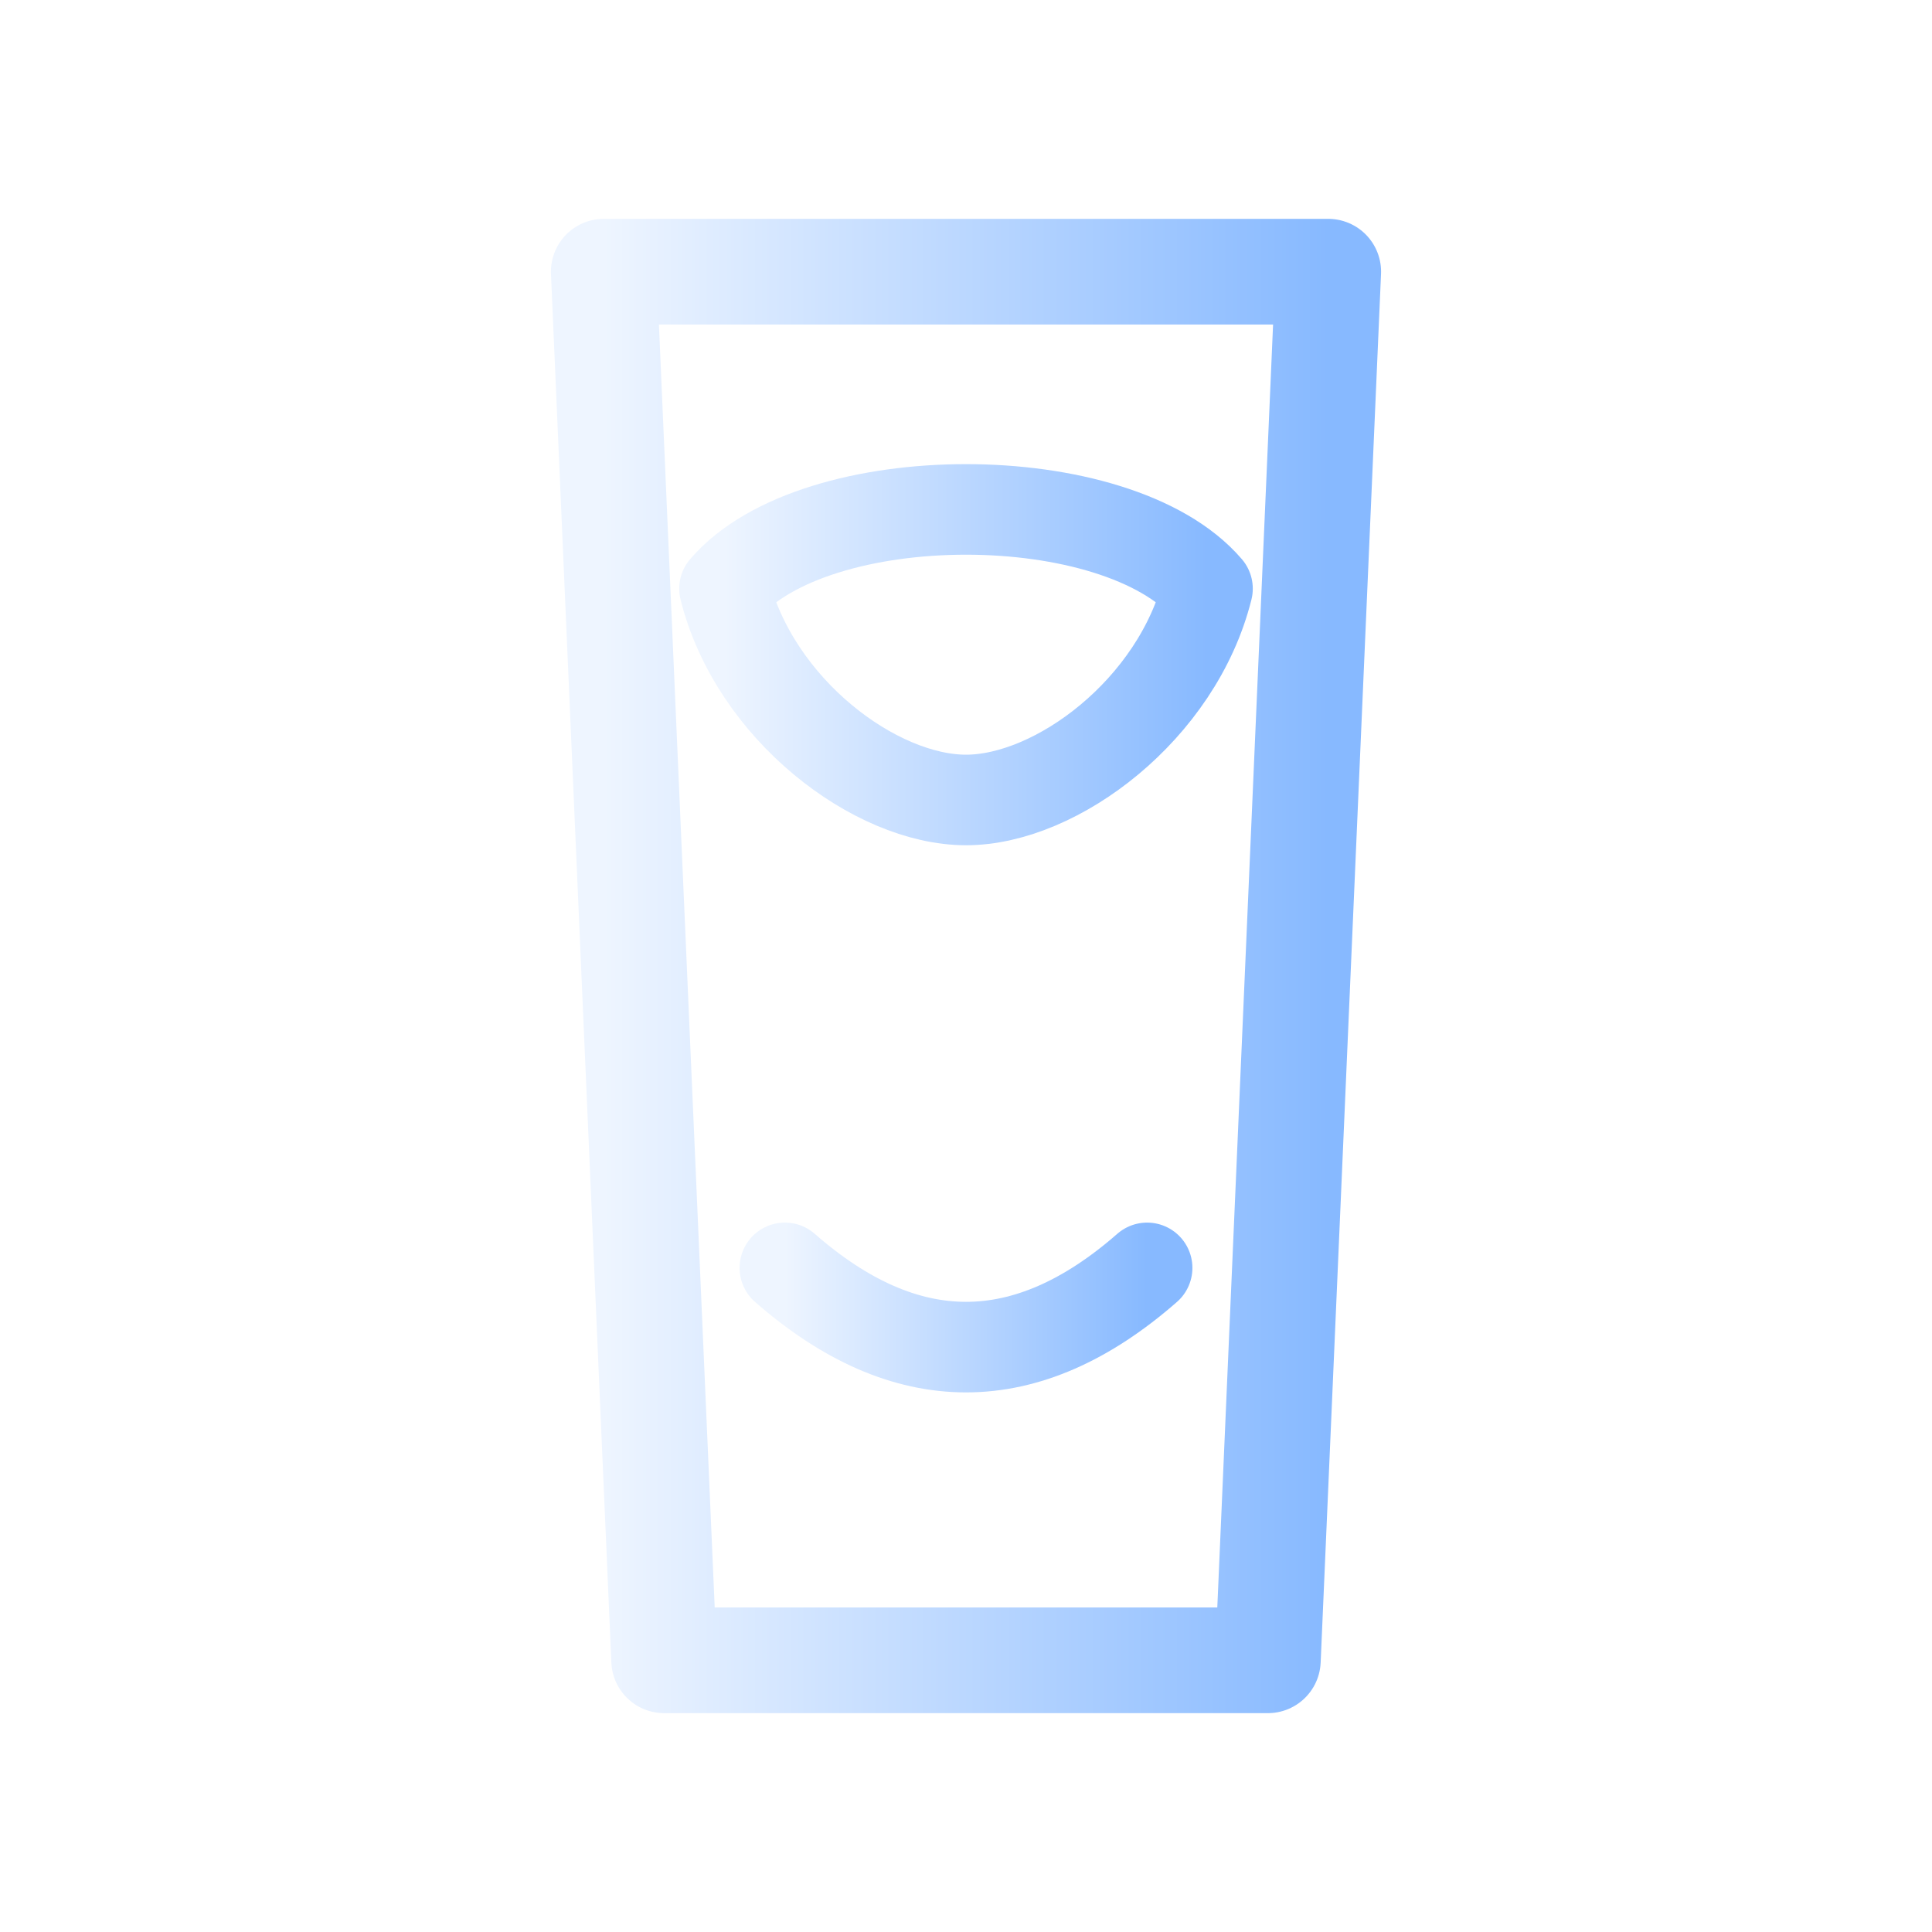
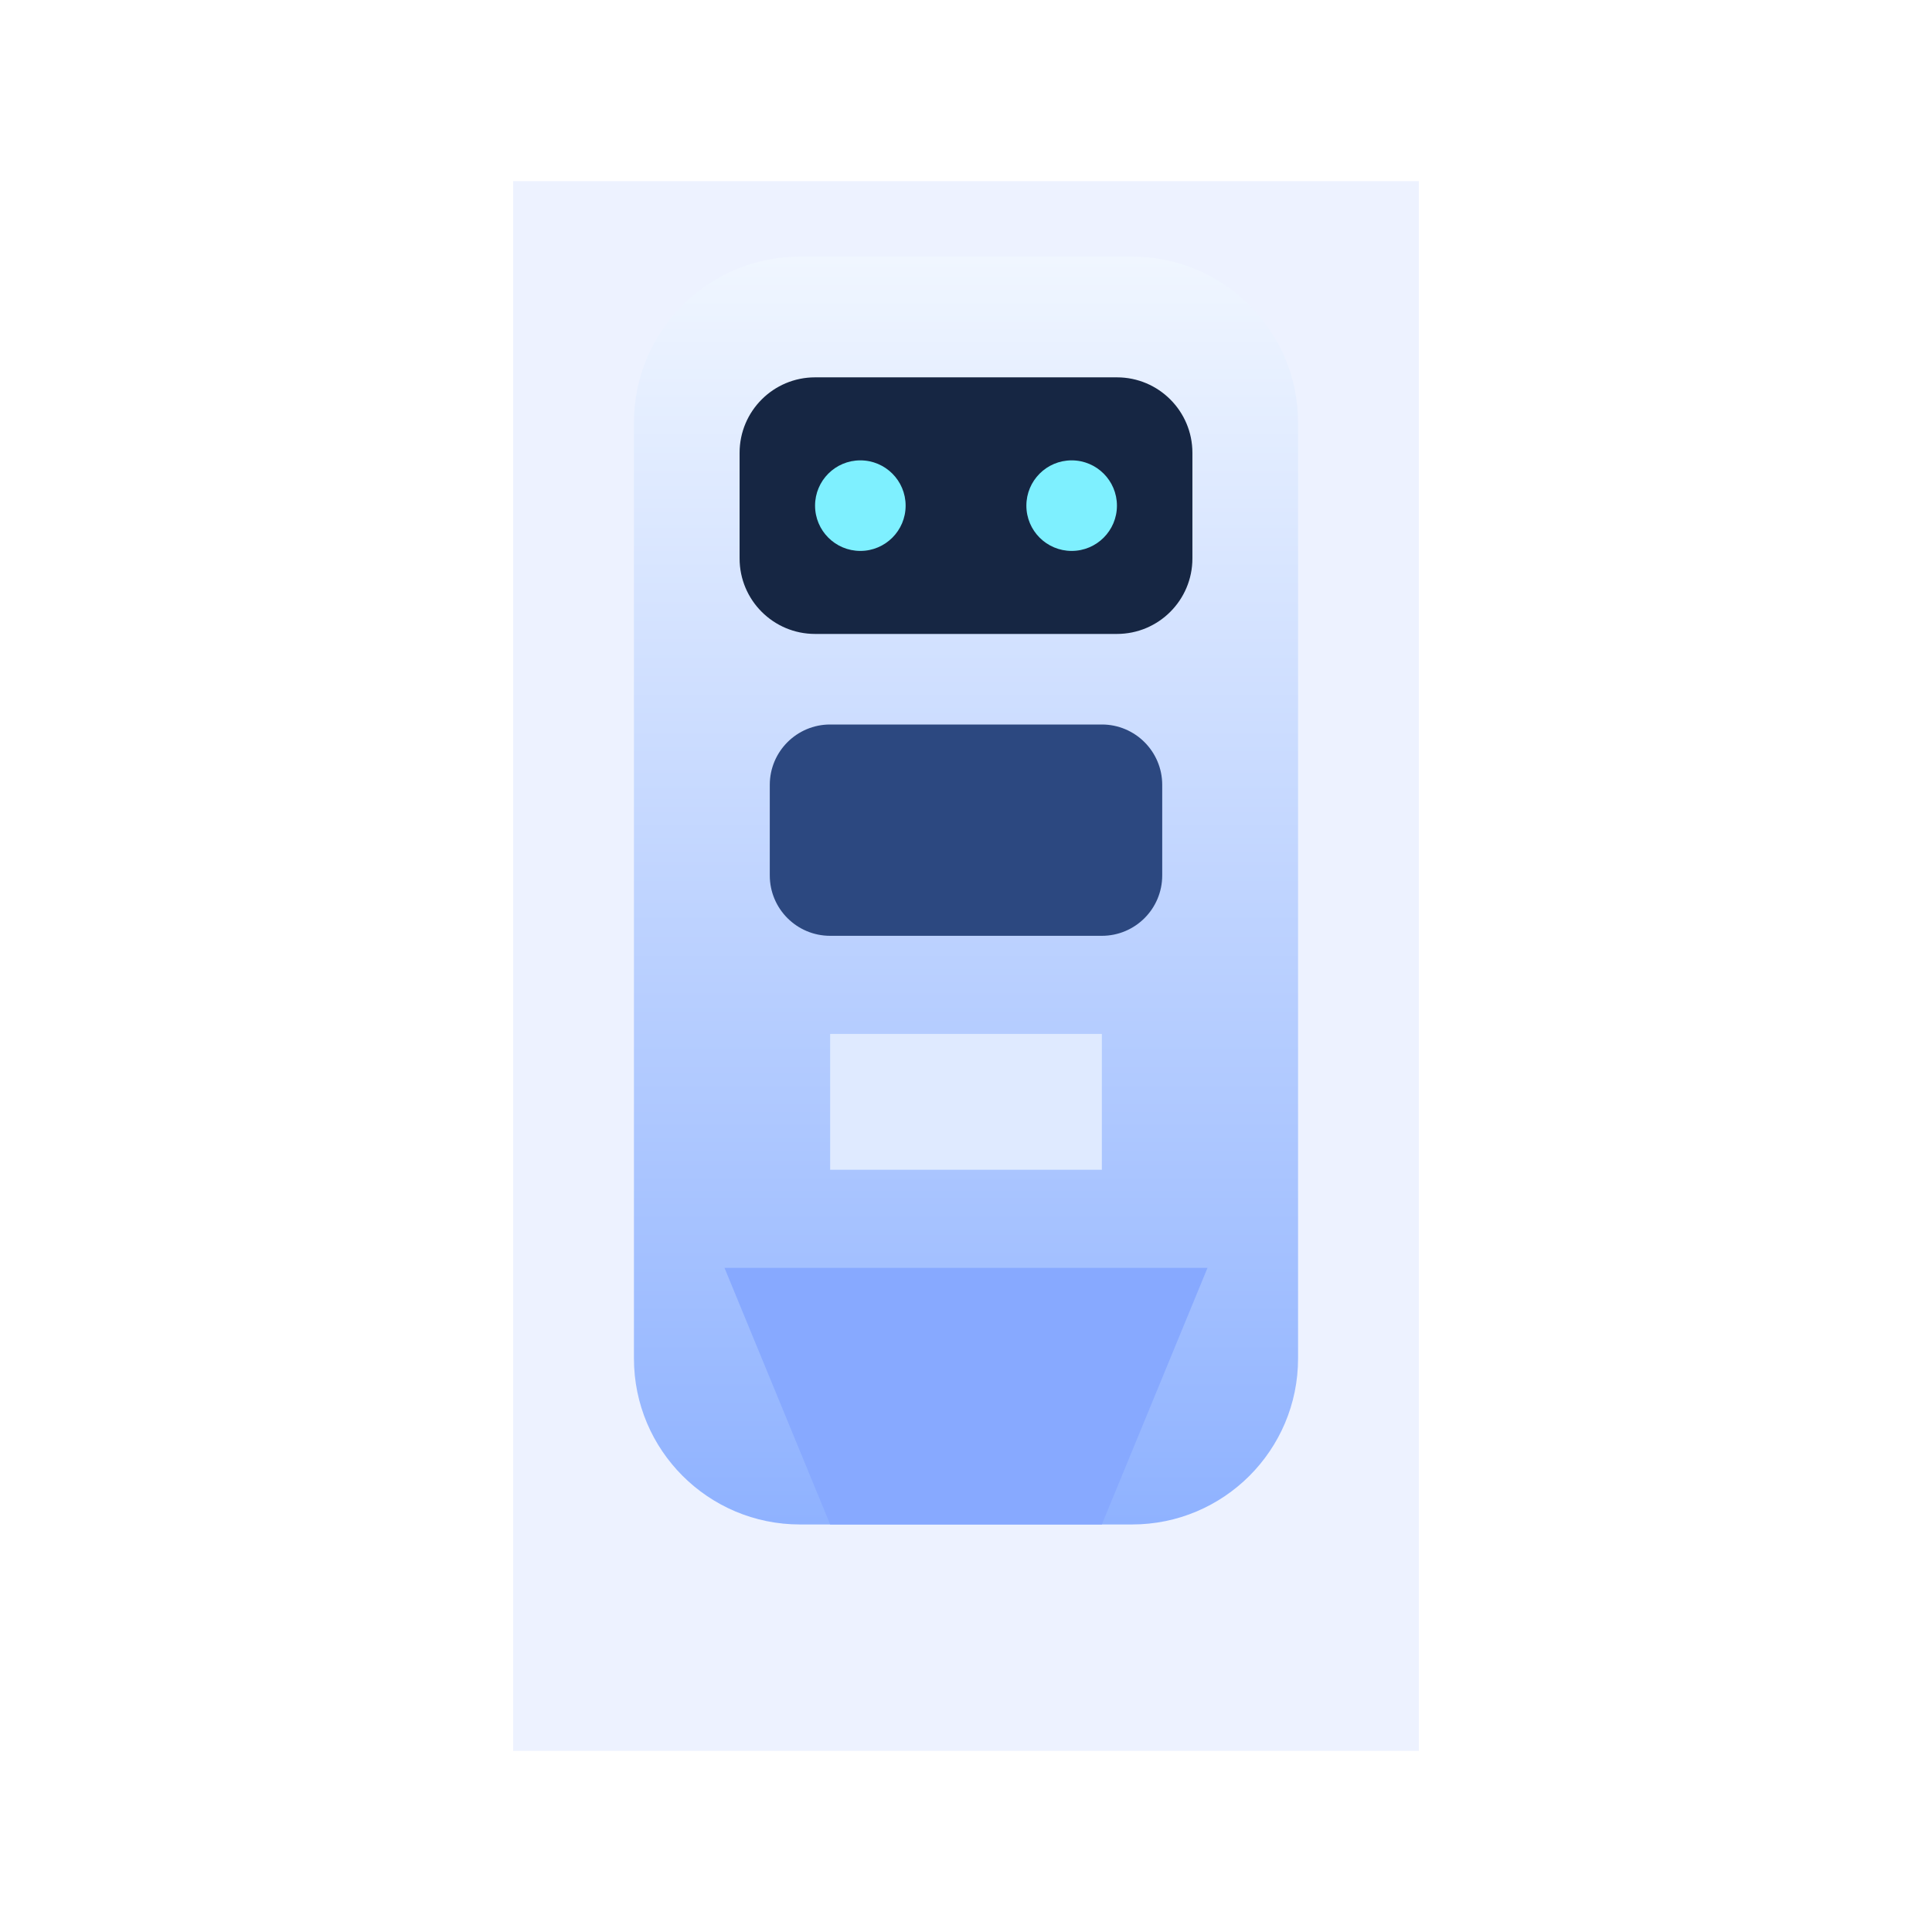
- <svg xmlns="http://www.w3.org/2000/svg" viewBox="0 0 128 128" fill="none">
+ <svg xmlns="http://www.w3.org/2000/svg" viewBox="0 0 256 256">
  <defs>
-     <linearGradient id="g" x1="0" x2="1">
-       <stop stop-color="#eef5ff" />
-       <stop offset="1" stop-color="#87b9ff" />
+     <linearGradient id="g" x1="0" y1="0" x2="0" y2="1">
+       <stop stop-color="#f0f6ff" />
+       <stop offset="1" stop-color="#8fb2ff" />
    </linearGradient>
  </defs>
-   <path d="M40 18h48l-4 92H44l-4-92Z" stroke="url(#g)" stroke-width="7" stroke-linejoin="round" />
-   <path d="M48 39c6-7 26-7 32 0-2 8-10 14-16 14s-14-6-16-14Z" stroke="url(#g)" stroke-width="6" stroke-linejoin="round" />
-   <path d="M55 67h18" stroke="url(#g)" stroke-width="6" stroke-linecap="round" />
-   <path d="M52 84c8 7 16 7 24 0" stroke="url(#g)" stroke-width="6" stroke-linecap="round" />
+   <path fill="#8ba9ff" opacity=".16" d="M68 24h120v208H68z" />
+   <rect x="84" y="34" width="88" height="168" rx="22" fill="url(#g)" />
+   <rect x="98" y="50" width="60" height="34" rx="10" fill="#162643" />
+   <circle cx="114" cy="67" r="6" fill="#7ef0ff" />
+   <circle cx="142" cy="67" r="6" fill="#7ef0ff" />
+   <rect x="102" y="96" width="52" height="28" rx="8" fill="#2c4880" />
+   <path fill="#dfeaff" d="M110 137h36v18h-36z" />
+   <path fill="#87a9ff" d="M96 168h64l-14 34h-36z" />
</svg>
